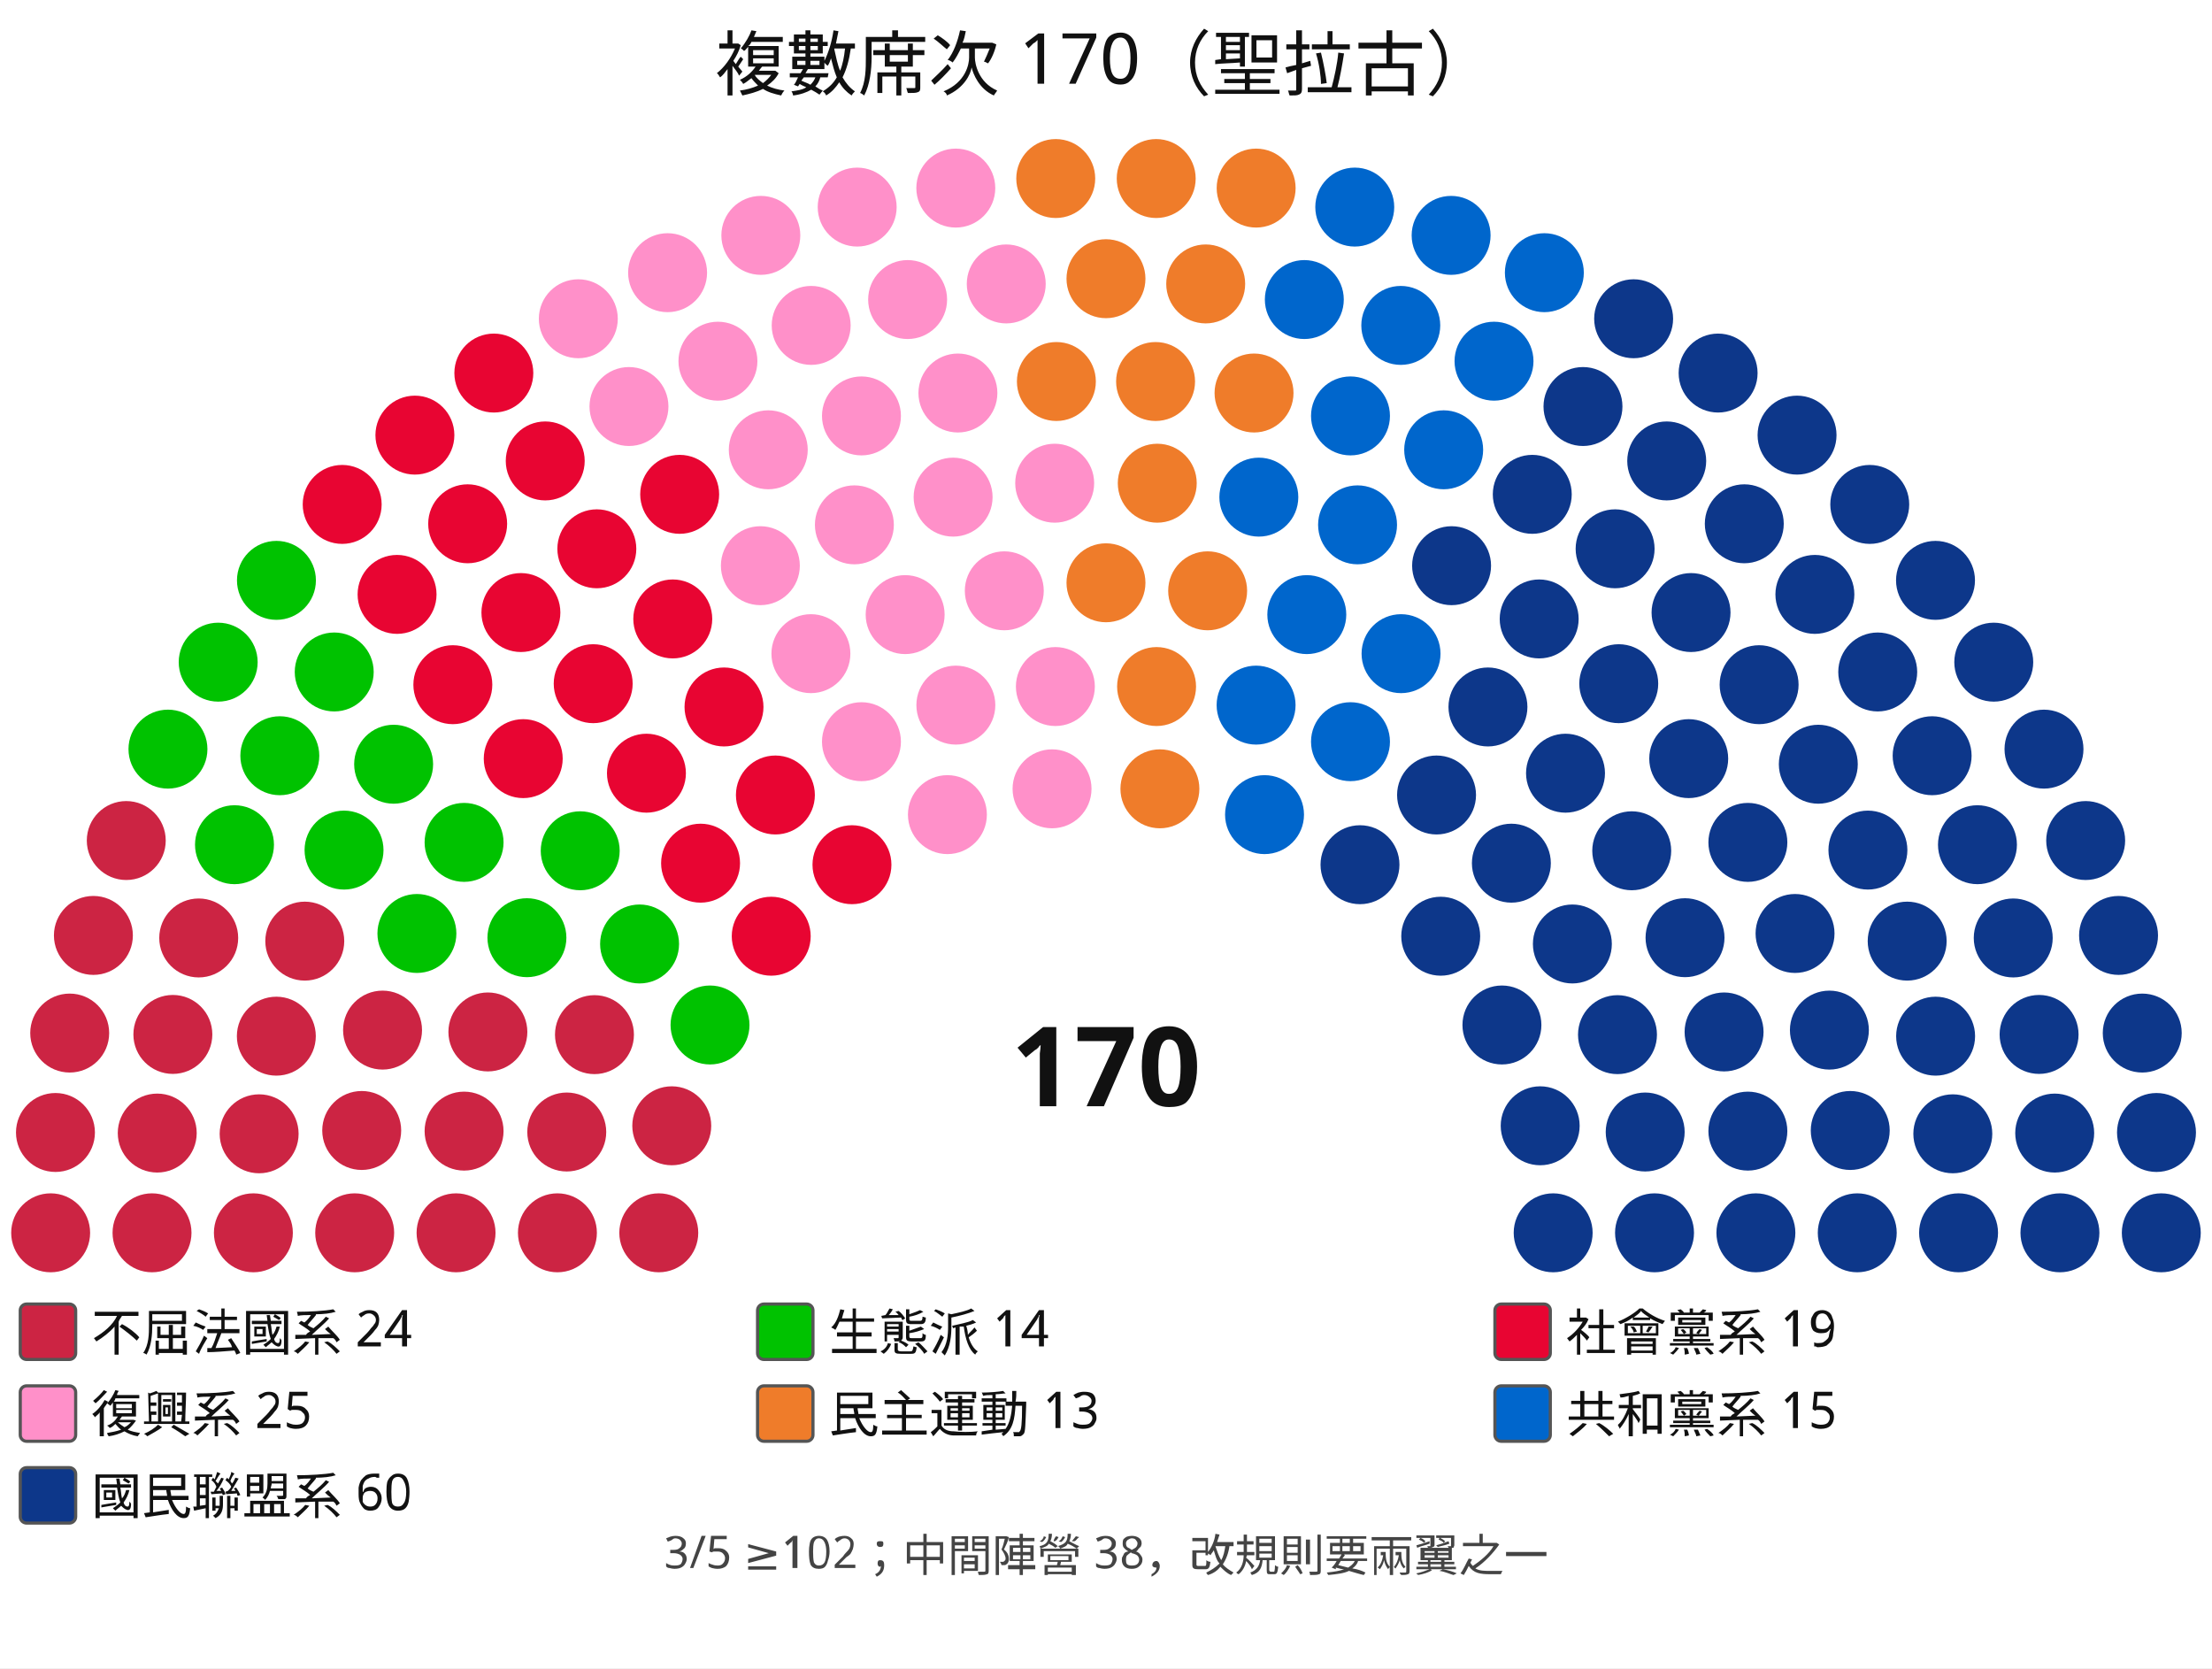
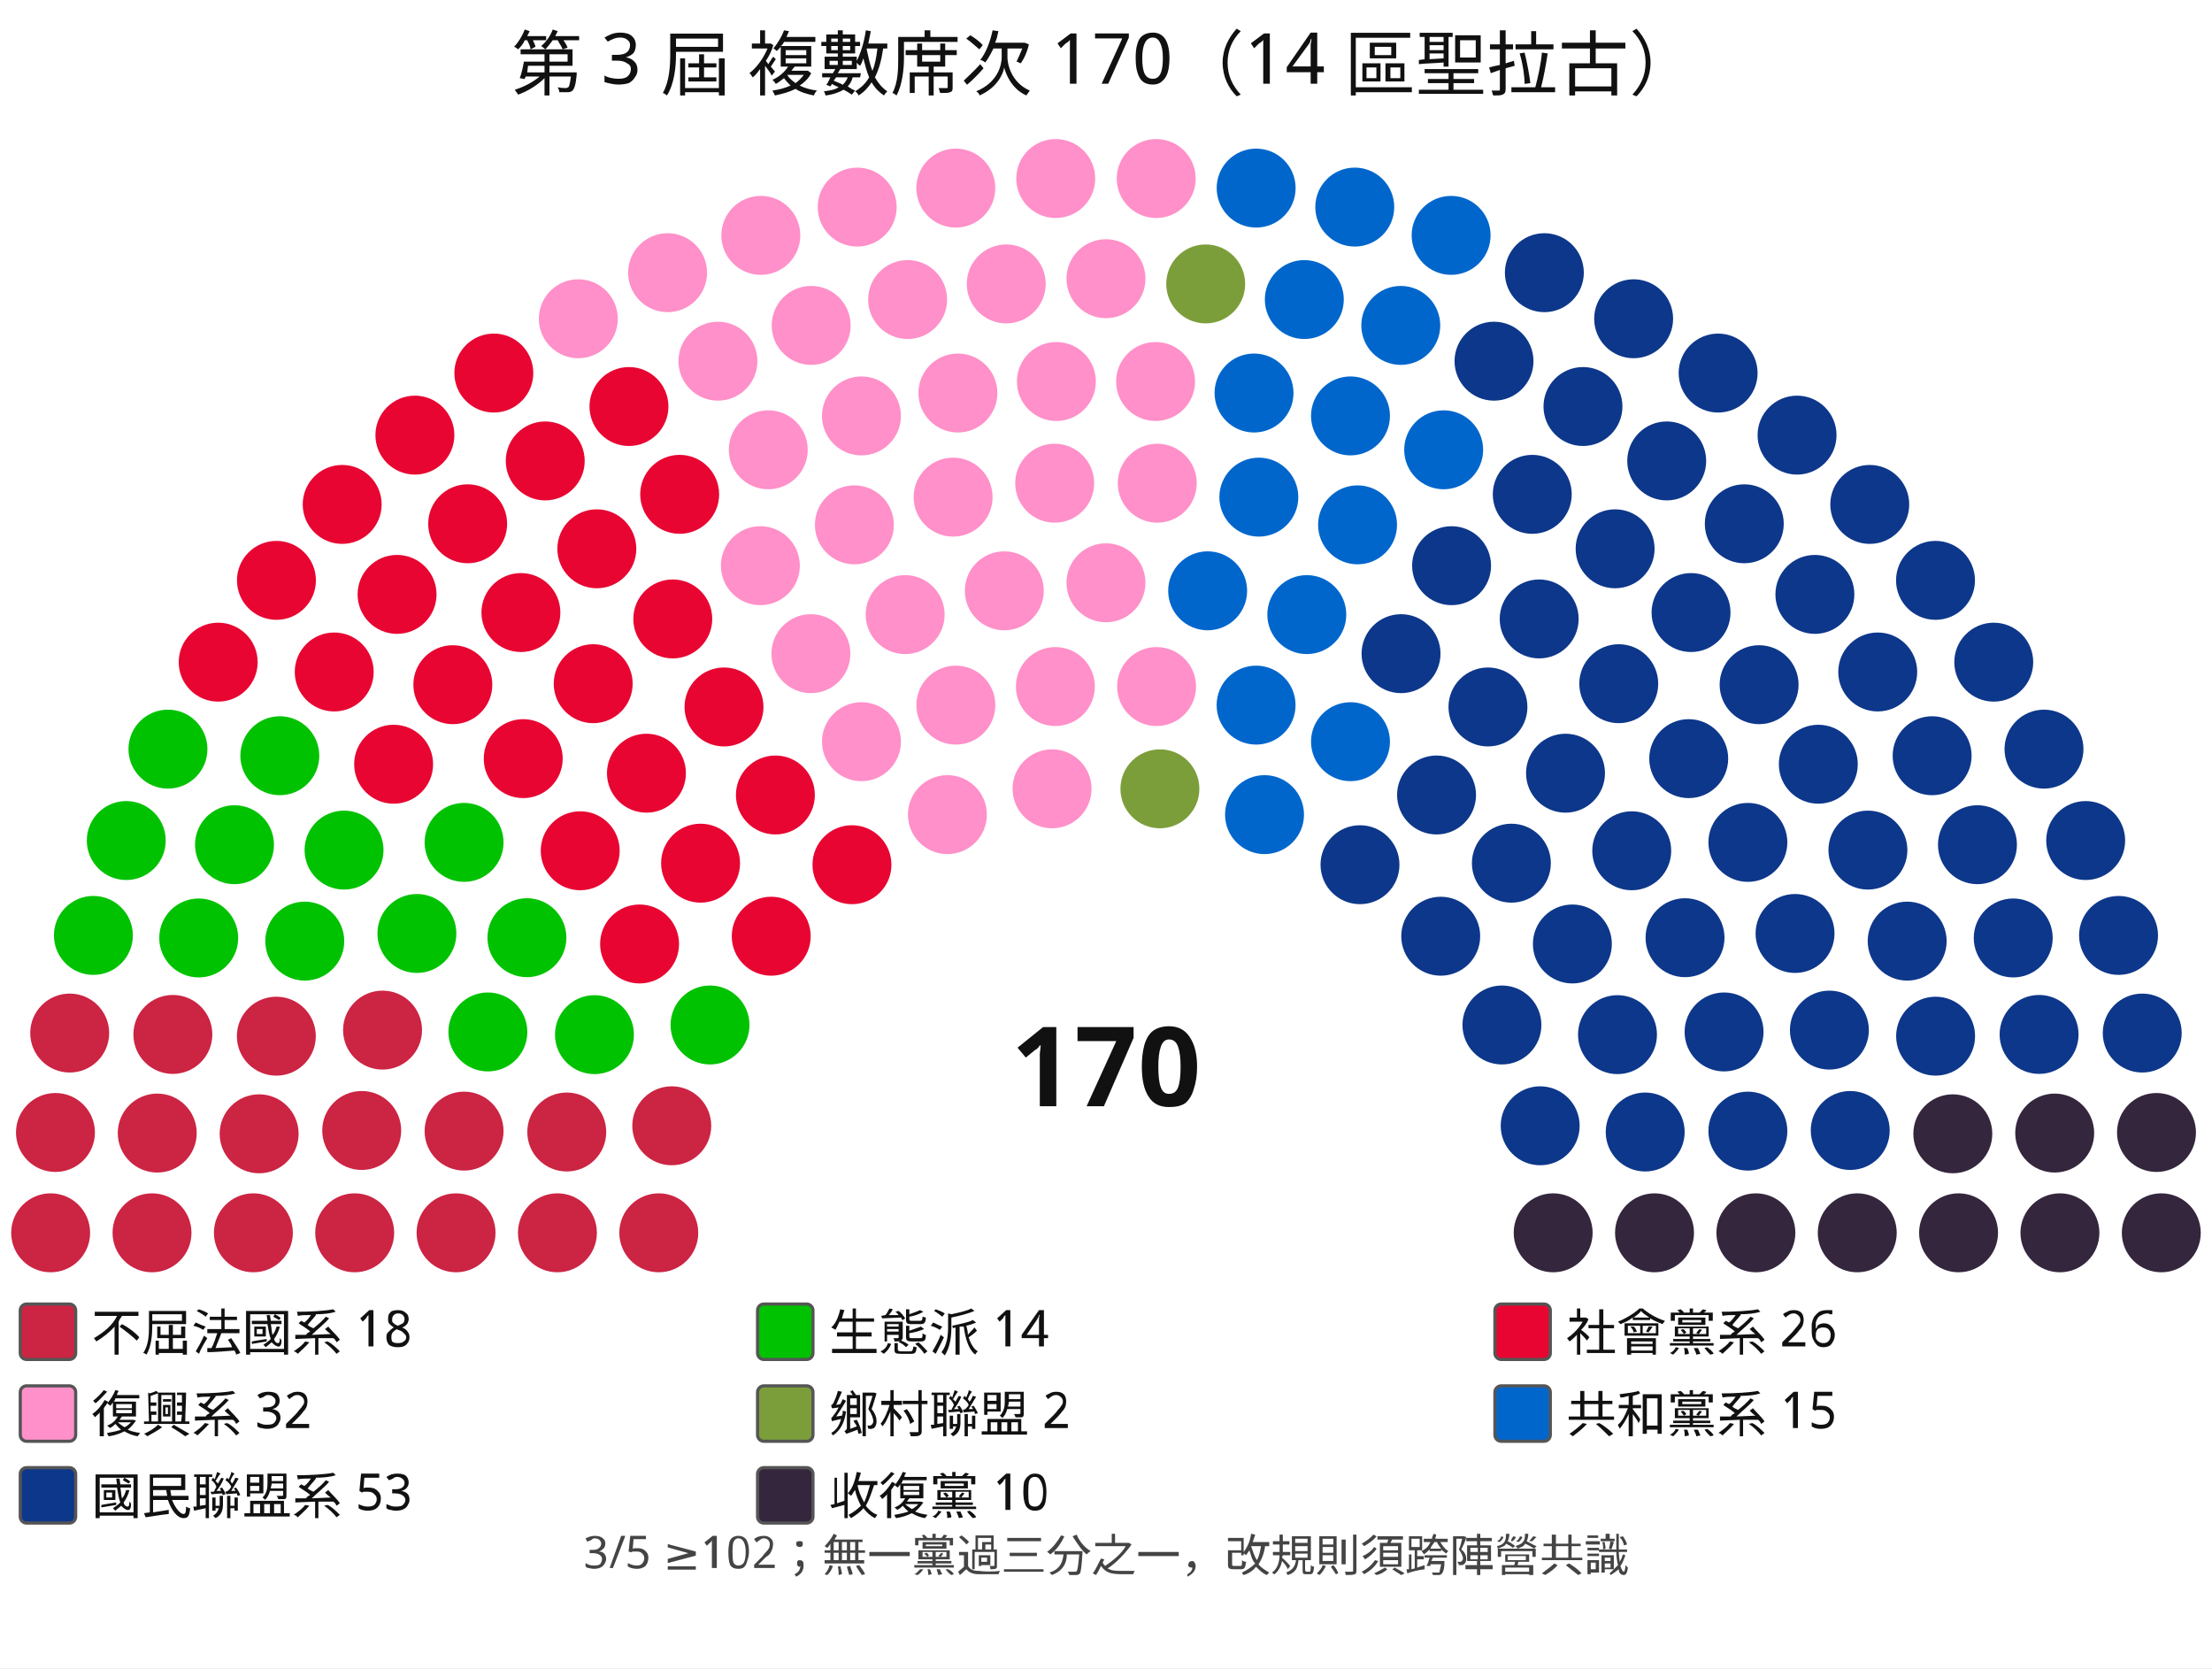
- <svg xmlns="http://www.w3.org/2000/svg" viewBox="-20.960 -23.360 41.921 31.610" role="img" aria-label="複數席次 170（聖拉古）">
+ <svg xmlns="http://www.w3.org/2000/svg" viewBox="-20.960 -23.360 41.921 31.610" role="img" aria-label="第 3 屆 複數席次 170（14 區聖拉古）">
  <rect x="-20.960" y="-23.360" width="41.921" height="31.610" fill="#ffffff" />
-   <text x="0" y="-21.660" text-anchor="middle" font-family="Noto Sans, DejaVu Sans, sans-serif" font-size="1.35" fill="#111">複數席次 170（聖拉古）</text>
+   <text x="0" y="-21.660" text-anchor="middle" font-family="Noto Sans, DejaVu Sans, sans-serif" font-size="1.35" fill="#111">第 3 屆 複數席次 170（14 區聖拉古）</text>
  <circle cx="-20" cy="-0" r="0.768" fill="#CC2443" stroke="#ffffff" stroke-width="0.04" />
  <circle cx="-19.909" cy="-1.901" r="0.768" fill="#CC2443" stroke="#ffffff" stroke-width="0.04" />
  <circle cx="-19.639" cy="-3.785" r="0.768" fill="#CC2443" stroke="#ffffff" stroke-width="0.04" />
-   <circle cx="-19.19" cy="-5.635" r="0.768" fill="#CC2443" stroke="#ffffff" stroke-width="0.04" />
-   <circle cx="-18.567" cy="-7.433" r="0.768" fill="#CC2443" stroke="#ffffff" stroke-width="0.04" />
+   <circle cx="-19.19" cy="-5.635" r="0.768" fill="#00C200" stroke="#ffffff" stroke-width="0.04" />
+   <circle cx="-18.567" cy="-7.433" r="0.768" fill="#00C200" stroke="#ffffff" stroke-width="0.04" />
  <circle cx="-17.777" cy="-9.165" r="0.768" fill="#00C200" stroke="#ffffff" stroke-width="0.04" />
-   <circle cx="-16.825" cy="-10.813" r="0.768" fill="#00C200" stroke="#ffffff" stroke-width="0.04" />
-   <circle cx="-15.721" cy="-12.363" r="0.768" fill="#00C200" stroke="#ffffff" stroke-width="0.04" />
+   <circle cx="-16.825" cy="-10.813" r="0.768" fill="#E80532" stroke="#ffffff" stroke-width="0.04" />
+   <circle cx="-15.721" cy="-12.363" r="0.768" fill="#E80532" stroke="#ffffff" stroke-width="0.04" />
  <circle cx="-14.475" cy="-13.802" r="0.768" fill="#E80532" stroke="#ffffff" stroke-width="0.04" />
  <circle cx="-13.097" cy="-15.115" r="0.768" fill="#E80532" stroke="#ffffff" stroke-width="0.04" />
  <circle cx="-11.601" cy="-16.291" r="0.768" fill="#E80532" stroke="#ffffff" stroke-width="0.04" />
  <circle cx="-10" cy="-17.32" r="0.768" fill="#FF90C9" stroke="#ffffff" stroke-width="0.04" />
  <circle cx="-8.308" cy="-18.193" r="0.768" fill="#FF90C9" stroke="#ffffff" stroke-width="0.04" />
  <circle cx="-6.541" cy="-18.9" r="0.768" fill="#FF90C9" stroke="#ffffff" stroke-width="0.04" />
  <circle cx="-4.715" cy="-19.436" r="0.768" fill="#FF90C9" stroke="#ffffff" stroke-width="0.04" />
  <circle cx="-2.846" cy="-19.796" r="0.768" fill="#FF90C9" stroke="#ffffff" stroke-width="0.04" />
-   <circle cx="-0.952" cy="-19.977" r="0.768" fill="#EF7C2A" stroke="#ffffff" stroke-width="0.04" />
-   <circle cx="0.952" cy="-19.977" r="0.768" fill="#EF7C2A" stroke="#ffffff" stroke-width="0.04" />
-   <circle cx="2.846" cy="-19.796" r="0.768" fill="#EF7C2A" stroke="#ffffff" stroke-width="0.04" />
+   <circle cx="-0.952" cy="-19.977" r="0.768" fill="#FF90C9" stroke="#ffffff" stroke-width="0.04" />
+   <circle cx="0.952" cy="-19.977" r="0.768" fill="#FF90C9" stroke="#ffffff" stroke-width="0.04" />
+   <circle cx="2.846" cy="-19.796" r="0.768" fill="#0066CC" stroke="#ffffff" stroke-width="0.04" />
  <circle cx="4.715" cy="-19.436" r="0.768" fill="#0066CC" stroke="#ffffff" stroke-width="0.04" />
  <circle cx="6.541" cy="-18.9" r="0.768" fill="#0066CC" stroke="#ffffff" stroke-width="0.04" />
-   <circle cx="8.308" cy="-18.193" r="0.768" fill="#0066CC" stroke="#ffffff" stroke-width="0.04" />
+   <circle cx="8.308" cy="-18.193" r="0.768" fill="#0D378A" stroke="#ffffff" stroke-width="0.04" />
  <circle cx="10" cy="-17.32" r="0.768" fill="#0D378A" stroke="#ffffff" stroke-width="0.04" />
  <circle cx="11.601" cy="-16.291" r="0.768" fill="#0D378A" stroke="#ffffff" stroke-width="0.04" />
  <circle cx="13.097" cy="-15.115" r="0.768" fill="#0D378A" stroke="#ffffff" stroke-width="0.04" />
  <circle cx="14.475" cy="-13.802" r="0.768" fill="#0D378A" stroke="#ffffff" stroke-width="0.04" />
  <circle cx="15.721" cy="-12.363" r="0.768" fill="#0D378A" stroke="#ffffff" stroke-width="0.04" />
  <circle cx="16.825" cy="-10.813" r="0.768" fill="#0D378A" stroke="#ffffff" stroke-width="0.04" />
  <circle cx="17.777" cy="-9.165" r="0.768" fill="#0D378A" stroke="#ffffff" stroke-width="0.04" />
  <circle cx="18.567" cy="-7.433" r="0.768" fill="#0D378A" stroke="#ffffff" stroke-width="0.04" />
  <circle cx="19.19" cy="-5.635" r="0.768" fill="#0D378A" stroke="#ffffff" stroke-width="0.04" />
  <circle cx="19.639" cy="-3.785" r="0.768" fill="#0D378A" stroke="#ffffff" stroke-width="0.04" />
-   <circle cx="19.909" cy="-1.901" r="0.768" fill="#0D378A" stroke="#ffffff" stroke-width="0.04" />
-   <circle cx="20" cy="0" r="0.768" fill="#0D378A" stroke="#ffffff" stroke-width="0.04" />
+   <circle cx="19.909" cy="-1.901" r="0.768" fill="#34263D" stroke="#ffffff" stroke-width="0.04" />
+   <circle cx="20" cy="0" r="0.768" fill="#34263D" stroke="#ffffff" stroke-width="0.04" />
  <circle cx="-18.079" cy="-0" r="0.768" fill="#CC2443" stroke="#ffffff" stroke-width="0.04" />
  <circle cx="-17.98" cy="-1.89" r="0.768" fill="#CC2443" stroke="#ffffff" stroke-width="0.04" />
  <circle cx="-17.684" cy="-3.759" r="0.768" fill="#CC2443" stroke="#ffffff" stroke-width="0.04" />
-   <circle cx="-17.194" cy="-5.587" r="0.768" fill="#CC2443" stroke="#ffffff" stroke-width="0.04" />
+   <circle cx="-17.194" cy="-5.587" r="0.768" fill="#00C200" stroke="#ffffff" stroke-width="0.04" />
  <circle cx="-16.516" cy="-7.354" r="0.768" fill="#00C200" stroke="#ffffff" stroke-width="0.04" />
  <circle cx="-15.657" cy="-9.04" r="0.768" fill="#00C200" stroke="#ffffff" stroke-width="0.04" />
-   <circle cx="-14.626" cy="-10.627" r="0.768" fill="#00C200" stroke="#ffffff" stroke-width="0.04" />
+   <circle cx="-14.626" cy="-10.627" r="0.768" fill="#E80532" stroke="#ffffff" stroke-width="0.04" />
  <circle cx="-13.435" cy="-12.097" r="0.768" fill="#E80532" stroke="#ffffff" stroke-width="0.04" />
  <circle cx="-12.097" cy="-13.435" r="0.768" fill="#E80532" stroke="#ffffff" stroke-width="0.04" />
  <circle cx="-10.627" cy="-14.626" r="0.768" fill="#E80532" stroke="#ffffff" stroke-width="0.04" />
-   <circle cx="-9.04" cy="-15.657" r="0.768" fill="#FF90C9" stroke="#ffffff" stroke-width="0.04" />
+   <circle cx="-9.04" cy="-15.657" r="0.768" fill="#E80532" stroke="#ffffff" stroke-width="0.04" />
  <circle cx="-7.354" cy="-16.516" r="0.768" fill="#FF90C9" stroke="#ffffff" stroke-width="0.04" />
  <circle cx="-5.587" cy="-17.194" r="0.768" fill="#FF90C9" stroke="#ffffff" stroke-width="0.04" />
  <circle cx="-3.759" cy="-17.684" r="0.768" fill="#FF90C9" stroke="#ffffff" stroke-width="0.04" />
  <circle cx="-1.89" cy="-17.98" r="0.768" fill="#FF90C9" stroke="#ffffff" stroke-width="0.04" />
-   <circle cx="0" cy="-18.079" r="0.768" fill="#EF7C2A" stroke="#ffffff" stroke-width="0.04" />
-   <circle cx="1.89" cy="-17.98" r="0.768" fill="#EF7C2A" stroke="#ffffff" stroke-width="0.04" />
+   <circle cx="0" cy="-18.079" r="0.768" fill="#FF90C9" stroke="#ffffff" stroke-width="0.04" />
+   <circle cx="1.89" cy="-17.98" r="0.768" fill="#7B9E3B" stroke="#ffffff" stroke-width="0.04" />
  <circle cx="3.759" cy="-17.684" r="0.768" fill="#0066CC" stroke="#ffffff" stroke-width="0.04" />
  <circle cx="5.587" cy="-17.194" r="0.768" fill="#0066CC" stroke="#ffffff" stroke-width="0.04" />
-   <circle cx="7.354" cy="-16.516" r="0.768" fill="#0066CC" stroke="#ffffff" stroke-width="0.04" />
+   <circle cx="7.354" cy="-16.516" r="0.768" fill="#0D378A" stroke="#ffffff" stroke-width="0.04" />
  <circle cx="9.04" cy="-15.657" r="0.768" fill="#0D378A" stroke="#ffffff" stroke-width="0.04" />
  <circle cx="10.627" cy="-14.626" r="0.768" fill="#0D378A" stroke="#ffffff" stroke-width="0.04" />
  <circle cx="12.097" cy="-13.435" r="0.768" fill="#0D378A" stroke="#ffffff" stroke-width="0.04" />
  <circle cx="13.435" cy="-12.097" r="0.768" fill="#0D378A" stroke="#ffffff" stroke-width="0.04" />
  <circle cx="14.626" cy="-10.627" r="0.768" fill="#0D378A" stroke="#ffffff" stroke-width="0.04" />
  <circle cx="15.657" cy="-9.04" r="0.768" fill="#0D378A" stroke="#ffffff" stroke-width="0.04" />
  <circle cx="16.516" cy="-7.354" r="0.768" fill="#0D378A" stroke="#ffffff" stroke-width="0.04" />
  <circle cx="17.194" cy="-5.587" r="0.768" fill="#0D378A" stroke="#ffffff" stroke-width="0.04" />
  <circle cx="17.684" cy="-3.759" r="0.768" fill="#0D378A" stroke="#ffffff" stroke-width="0.04" />
-   <circle cx="17.98" cy="-1.89" r="0.768" fill="#0D378A" stroke="#ffffff" stroke-width="0.04" />
-   <circle cx="18.079" cy="0" r="0.768" fill="#0D378A" stroke="#ffffff" stroke-width="0.04" />
+   <circle cx="17.98" cy="-1.89" r="0.768" fill="#34263D" stroke="#ffffff" stroke-width="0.04" />
+   <circle cx="18.079" cy="0" r="0.768" fill="#34263D" stroke="#ffffff" stroke-width="0.04" />
  <circle cx="-16.158" cy="-0" r="0.768" fill="#CC2443" stroke="#ffffff" stroke-width="0.04" />
  <circle cx="-16.049" cy="-1.876" r="0.768" fill="#CC2443" stroke="#ffffff" stroke-width="0.04" />
  <circle cx="-15.723" cy="-3.726" r="0.768" fill="#CC2443" stroke="#ffffff" stroke-width="0.04" />
-   <circle cx="-15.184" cy="-5.527" r="0.768" fill="#CC2443" stroke="#ffffff" stroke-width="0.04" />
+   <circle cx="-15.184" cy="-5.527" r="0.768" fill="#00C200" stroke="#ffffff" stroke-width="0.04" />
  <circle cx="-14.44" cy="-7.252" r="0.768" fill="#00C200" stroke="#ffffff" stroke-width="0.04" />
-   <circle cx="-13.5" cy="-8.879" r="0.768" fill="#00C200" stroke="#ffffff" stroke-width="0.04" />
+   <circle cx="-13.5" cy="-8.879" r="0.768" fill="#E80532" stroke="#ffffff" stroke-width="0.04" />
  <circle cx="-12.378" cy="-10.386" r="0.768" fill="#E80532" stroke="#ffffff" stroke-width="0.04" />
  <circle cx="-11.088" cy="-11.753" r="0.768" fill="#E80532" stroke="#ffffff" stroke-width="0.04" />
  <circle cx="-9.649" cy="-12.961" r="0.768" fill="#E80532" stroke="#ffffff" stroke-width="0.04" />
  <circle cx="-8.079" cy="-13.993" r="0.768" fill="#E80532" stroke="#ffffff" stroke-width="0.04" />
  <circle cx="-6.4" cy="-14.837" r="0.768" fill="#FF90C9" stroke="#ffffff" stroke-width="0.04" />
  <circle cx="-4.634" cy="-15.479" r="0.768" fill="#FF90C9" stroke="#ffffff" stroke-width="0.04" />
  <circle cx="-2.806" cy="-15.913" r="0.768" fill="#FF90C9" stroke="#ffffff" stroke-width="0.04" />
-   <circle cx="-0.94" cy="-16.131" r="0.768" fill="#EF7C2A" stroke="#ffffff" stroke-width="0.04" />
-   <circle cx="0.94" cy="-16.131" r="0.768" fill="#EF7C2A" stroke="#ffffff" stroke-width="0.04" />
-   <circle cx="2.806" cy="-15.913" r="0.768" fill="#EF7C2A" stroke="#ffffff" stroke-width="0.04" />
+   <circle cx="-0.94" cy="-16.131" r="0.768" fill="#FF90C9" stroke="#ffffff" stroke-width="0.04" />
+   <circle cx="0.94" cy="-16.131" r="0.768" fill="#FF90C9" stroke="#ffffff" stroke-width="0.04" />
+   <circle cx="2.806" cy="-15.913" r="0.768" fill="#0066CC" stroke="#ffffff" stroke-width="0.04" />
  <circle cx="4.634" cy="-15.479" r="0.768" fill="#0066CC" stroke="#ffffff" stroke-width="0.04" />
  <circle cx="6.4" cy="-14.837" r="0.768" fill="#0066CC" stroke="#ffffff" stroke-width="0.04" />
  <circle cx="8.079" cy="-13.993" r="0.768" fill="#0D378A" stroke="#ffffff" stroke-width="0.04" />
  <circle cx="9.649" cy="-12.961" r="0.768" fill="#0D378A" stroke="#ffffff" stroke-width="0.04" />
  <circle cx="11.088" cy="-11.753" r="0.768" fill="#0D378A" stroke="#ffffff" stroke-width="0.04" />
  <circle cx="12.378" cy="-10.386" r="0.768" fill="#0D378A" stroke="#ffffff" stroke-width="0.04" />
  <circle cx="13.5" cy="-8.879" r="0.768" fill="#0D378A" stroke="#ffffff" stroke-width="0.04" />
  <circle cx="14.44" cy="-7.252" r="0.768" fill="#0D378A" stroke="#ffffff" stroke-width="0.04" />
  <circle cx="15.184" cy="-5.527" r="0.768" fill="#0D378A" stroke="#ffffff" stroke-width="0.04" />
  <circle cx="15.723" cy="-3.726" r="0.768" fill="#0D378A" stroke="#ffffff" stroke-width="0.04" />
-   <circle cx="16.049" cy="-1.876" r="0.768" fill="#0D378A" stroke="#ffffff" stroke-width="0.04" />
-   <circle cx="16.158" cy="0" r="0.768" fill="#0D378A" stroke="#ffffff" stroke-width="0.04" />
+   <circle cx="16.049" cy="-1.876" r="0.768" fill="#34263D" stroke="#ffffff" stroke-width="0.04" />
+   <circle cx="16.158" cy="0" r="0.768" fill="#34263D" stroke="#ffffff" stroke-width="0.04" />
  <circle cx="-14.238" cy="-0" r="0.768" fill="#CC2443" stroke="#ffffff" stroke-width="0.04" />
  <circle cx="-14.105" cy="-1.939" r="0.768" fill="#CC2443" stroke="#ffffff" stroke-width="0.04" />
  <circle cx="-13.71" cy="-3.841" r="0.768" fill="#CC2443" stroke="#ffffff" stroke-width="0.04" />
  <circle cx="-13.059" cy="-5.672" r="0.768" fill="#00C200" stroke="#ffffff" stroke-width="0.04" />
  <circle cx="-12.165" cy="-7.398" r="0.768" fill="#00C200" stroke="#ffffff" stroke-width="0.04" />
  <circle cx="-11.044" cy="-8.985" r="0.768" fill="#E80532" stroke="#ffffff" stroke-width="0.04" />
  <circle cx="-9.718" cy="-10.405" r="0.768" fill="#E80532" stroke="#ffffff" stroke-width="0.04" />
  <circle cx="-8.21" cy="-11.632" r="0.768" fill="#E80532" stroke="#ffffff" stroke-width="0.04" />
  <circle cx="-6.55" cy="-12.641" r="0.768" fill="#FF90C9" stroke="#ffffff" stroke-width="0.04" />
  <circle cx="-4.768" cy="-13.415" r="0.768" fill="#FF90C9" stroke="#ffffff" stroke-width="0.04" />
  <circle cx="-2.897" cy="-13.94" r="0.768" fill="#FF90C9" stroke="#ffffff" stroke-width="0.04" />
  <circle cx="-0.972" cy="-14.204" r="0.768" fill="#FF90C9" stroke="#ffffff" stroke-width="0.04" />
-   <circle cx="0.972" cy="-14.204" r="0.768" fill="#EF7C2A" stroke="#ffffff" stroke-width="0.04" />
+   <circle cx="0.972" cy="-14.204" r="0.768" fill="#FF90C9" stroke="#ffffff" stroke-width="0.04" />
  <circle cx="2.897" cy="-13.94" r="0.768" fill="#0066CC" stroke="#ffffff" stroke-width="0.04" />
  <circle cx="4.768" cy="-13.415" r="0.768" fill="#0066CC" stroke="#ffffff" stroke-width="0.04" />
  <circle cx="6.55" cy="-12.641" r="0.768" fill="#0D378A" stroke="#ffffff" stroke-width="0.04" />
  <circle cx="8.21" cy="-11.632" r="0.768" fill="#0D378A" stroke="#ffffff" stroke-width="0.04" />
  <circle cx="9.718" cy="-10.405" r="0.768" fill="#0D378A" stroke="#ffffff" stroke-width="0.04" />
  <circle cx="11.044" cy="-8.985" r="0.768" fill="#0D378A" stroke="#ffffff" stroke-width="0.04" />
  <circle cx="12.165" cy="-7.398" r="0.768" fill="#0D378A" stroke="#ffffff" stroke-width="0.04" />
  <circle cx="13.059" cy="-5.672" r="0.768" fill="#0D378A" stroke="#ffffff" stroke-width="0.04" />
  <circle cx="13.71" cy="-3.841" r="0.768" fill="#0D378A" stroke="#ffffff" stroke-width="0.04" />
  <circle cx="14.105" cy="-1.939" r="0.768" fill="#0D378A" stroke="#ffffff" stroke-width="0.04" />
-   <circle cx="14.238" cy="0" r="0.768" fill="#0D378A" stroke="#ffffff" stroke-width="0.04" />
+   <circle cx="14.238" cy="0" r="0.768" fill="#34263D" stroke="#ffffff" stroke-width="0.04" />
  <circle cx="-12.317" cy="-0" r="0.768" fill="#CC2443" stroke="#ffffff" stroke-width="0.04" />
  <circle cx="-12.165" cy="-1.927" r="0.768" fill="#CC2443" stroke="#ffffff" stroke-width="0.04" />
-   <circle cx="-11.714" cy="-3.806" r="0.768" fill="#CC2443" stroke="#ffffff" stroke-width="0.04" />
+   <circle cx="-11.714" cy="-3.806" r="0.768" fill="#00C200" stroke="#ffffff" stroke-width="0.04" />
  <circle cx="-10.974" cy="-5.592" r="0.768" fill="#00C200" stroke="#ffffff" stroke-width="0.04" />
-   <circle cx="-9.964" cy="-7.239" r="0.768" fill="#00C200" stroke="#ffffff" stroke-width="0.04" />
+   <circle cx="-9.964" cy="-7.239" r="0.768" fill="#E80532" stroke="#ffffff" stroke-width="0.04" />
  <circle cx="-8.709" cy="-8.709" r="0.768" fill="#E80532" stroke="#ffffff" stroke-width="0.04" />
  <circle cx="-7.239" cy="-9.964" r="0.768" fill="#E80532" stroke="#ffffff" stroke-width="0.04" />
  <circle cx="-5.592" cy="-10.974" r="0.768" fill="#FF90C9" stroke="#ffffff" stroke-width="0.04" />
  <circle cx="-3.806" cy="-11.714" r="0.768" fill="#FF90C9" stroke="#ffffff" stroke-width="0.04" />
  <circle cx="-1.927" cy="-12.165" r="0.768" fill="#FF90C9" stroke="#ffffff" stroke-width="0.04" />
-   <circle cx="0" cy="-12.317" r="0.768" fill="#EF7C2A" stroke="#ffffff" stroke-width="0.04" />
-   <circle cx="1.927" cy="-12.165" r="0.768" fill="#EF7C2A" stroke="#ffffff" stroke-width="0.04" />
+   <circle cx="0" cy="-12.317" r="0.768" fill="#FF90C9" stroke="#ffffff" stroke-width="0.04" />
+   <circle cx="1.927" cy="-12.165" r="0.768" fill="#0066CC" stroke="#ffffff" stroke-width="0.04" />
  <circle cx="3.806" cy="-11.714" r="0.768" fill="#0066CC" stroke="#ffffff" stroke-width="0.04" />
-   <circle cx="5.592" cy="-10.974" r="0.768" fill="#0066CC" stroke="#ffffff" stroke-width="0.04" />
+   <circle cx="5.592" cy="-10.974" r="0.768" fill="#0D378A" stroke="#ffffff" stroke-width="0.04" />
  <circle cx="7.239" cy="-9.964" r="0.768" fill="#0D378A" stroke="#ffffff" stroke-width="0.04" />
  <circle cx="8.709" cy="-8.709" r="0.768" fill="#0D378A" stroke="#ffffff" stroke-width="0.04" />
  <circle cx="9.964" cy="-7.239" r="0.768" fill="#0D378A" stroke="#ffffff" stroke-width="0.04" />
  <circle cx="10.974" cy="-5.592" r="0.768" fill="#0D378A" stroke="#ffffff" stroke-width="0.04" />
  <circle cx="11.714" cy="-3.806" r="0.768" fill="#0D378A" stroke="#ffffff" stroke-width="0.04" />
  <circle cx="12.165" cy="-1.927" r="0.768" fill="#0D378A" stroke="#ffffff" stroke-width="0.04" />
-   <circle cx="12.317" cy="0" r="0.768" fill="#0D378A" stroke="#ffffff" stroke-width="0.04" />
+   <circle cx="12.317" cy="0" r="0.768" fill="#34263D" stroke="#ffffff" stroke-width="0.04" />
  <circle cx="-10.396" cy="-0" r="0.768" fill="#CC2443" stroke="#ffffff" stroke-width="0.04" />
  <circle cx="-10.219" cy="-1.91" r="0.768" fill="#CC2443" stroke="#ffffff" stroke-width="0.04" />
-   <circle cx="-9.694" cy="-3.755" r="0.768" fill="#CC2443" stroke="#ffffff" stroke-width="0.04" />
-   <circle cx="-8.839" cy="-5.473" r="0.768" fill="#00C200" stroke="#ffffff" stroke-width="0.04" />
+   <circle cx="-9.694" cy="-3.755" r="0.768" fill="#00C200" stroke="#ffffff" stroke-width="0.04" />
+   <circle cx="-8.839" cy="-5.473" r="0.768" fill="#E80532" stroke="#ffffff" stroke-width="0.04" />
  <circle cx="-7.683" cy="-7.004" r="0.768" fill="#E80532" stroke="#ffffff" stroke-width="0.04" />
  <circle cx="-6.265" cy="-8.296" r="0.768" fill="#E80532" stroke="#ffffff" stroke-width="0.04" />
  <circle cx="-4.634" cy="-9.306" r="0.768" fill="#FF90C9" stroke="#ffffff" stroke-width="0.04" />
  <circle cx="-2.845" cy="-9.999" r="0.768" fill="#FF90C9" stroke="#ffffff" stroke-width="0.04" />
  <circle cx="-0.959" cy="-10.351" r="0.768" fill="#FF90C9" stroke="#ffffff" stroke-width="0.04" />
-   <circle cx="0.959" cy="-10.351" r="0.768" fill="#EF7C2A" stroke="#ffffff" stroke-width="0.04" />
+   <circle cx="0.959" cy="-10.351" r="0.768" fill="#FF90C9" stroke="#ffffff" stroke-width="0.04" />
  <circle cx="2.845" cy="-9.999" r="0.768" fill="#0066CC" stroke="#ffffff" stroke-width="0.04" />
  <circle cx="4.634" cy="-9.306" r="0.768" fill="#0066CC" stroke="#ffffff" stroke-width="0.04" />
  <circle cx="6.265" cy="-8.296" r="0.768" fill="#0D378A" stroke="#ffffff" stroke-width="0.04" />
  <circle cx="7.683" cy="-7.004" r="0.768" fill="#0D378A" stroke="#ffffff" stroke-width="0.04" />
  <circle cx="8.839" cy="-5.473" r="0.768" fill="#0D378A" stroke="#ffffff" stroke-width="0.04" />
  <circle cx="9.694" cy="-3.755" r="0.768" fill="#0D378A" stroke="#ffffff" stroke-width="0.04" />
  <circle cx="10.219" cy="-1.91" r="0.768" fill="#0D378A" stroke="#ffffff" stroke-width="0.04" />
-   <circle cx="10.396" cy="-0" r="0.768" fill="#0D378A" stroke="#ffffff" stroke-width="0.04" />
+   <circle cx="10.396" cy="-0" r="0.768" fill="#34263D" stroke="#ffffff" stroke-width="0.04" />
  <circle cx="-8.475" cy="-0" r="0.768" fill="#CC2443" stroke="#ffffff" stroke-width="0.04" />
  <circle cx="-8.229" cy="-2.028" r="0.768" fill="#CC2443" stroke="#ffffff" stroke-width="0.04" />
  <circle cx="-7.504" cy="-3.938" r="0.768" fill="#00C200" stroke="#ffffff" stroke-width="0.04" />
  <circle cx="-6.344" cy="-5.62" r="0.768" fill="#E80532" stroke="#ffffff" stroke-width="0.04" />
  <circle cx="-4.814" cy="-6.975" r="0.768" fill="#E80532" stroke="#ffffff" stroke-width="0.04" />
  <circle cx="-3.005" cy="-7.924" r="0.768" fill="#FF90C9" stroke="#ffffff" stroke-width="0.04" />
  <circle cx="-1.022" cy="-8.413" r="0.768" fill="#FF90C9" stroke="#ffffff" stroke-width="0.04" />
-   <circle cx="1.022" cy="-8.413" r="0.768" fill="#EF7C2A" stroke="#ffffff" stroke-width="0.04" />
+   <circle cx="1.022" cy="-8.413" r="0.768" fill="#7B9E3B" stroke="#ffffff" stroke-width="0.04" />
  <circle cx="3.005" cy="-7.924" r="0.768" fill="#0066CC" stroke="#ffffff" stroke-width="0.04" />
  <circle cx="4.814" cy="-6.975" r="0.768" fill="#0D378A" stroke="#ffffff" stroke-width="0.04" />
  <circle cx="6.344" cy="-5.62" r="0.768" fill="#0D378A" stroke="#ffffff" stroke-width="0.04" />
  <circle cx="7.504" cy="-3.938" r="0.768" fill="#0D378A" stroke="#ffffff" stroke-width="0.04" />
  <circle cx="8.229" cy="-2.028" r="0.768" fill="#0D378A" stroke="#ffffff" stroke-width="0.04" />
-   <circle cx="8.475" cy="0" r="0.768" fill="#0D378A" stroke="#ffffff" stroke-width="0.04" />
+   <circle cx="8.475" cy="0" r="0.768" fill="#34263D" stroke="#ffffff" stroke-width="0.04" />
  <text x="0" y="-2.400" text-anchor="middle" font-family="Noto Sans, DejaVu Sans, sans-serif" font-size="2.1" font-weight="700" fill="#111">170</text>
  <rect x="-20.576" y="1.350" width="1.05" height="1.05" fill="#CC2443" stroke="#555" stroke-width="0.06" rx="0.12" />
-   <text x="-19.226" y="2.230" font-family="Noto Sans, DejaVu Sans, sans-serif" font-size="0.95" fill="#111">不屈法國系 24</text>
+   <text x="-19.226" y="2.230" font-family="Noto Sans, DejaVu Sans, sans-serif" font-size="0.95" fill="#111">不屈法國系 18</text>
  <rect x="-6.603" y="1.350" width="1.05" height="1.05" fill="#00C200" stroke="#555" stroke-width="0.06" rx="0.12" />
  <text x="-5.253" y="2.230" font-family="Noto Sans, DejaVu Sans, sans-serif" font-size="0.95" fill="#111">生態派 14</text>
  <rect x="7.371" y="1.350" width="1.05" height="1.05" fill="#E80532" stroke="#555" stroke-width="0.06" rx="0.12" />
-   <text x="8.721" y="2.230" font-family="Noto Sans, DejaVu Sans, sans-serif" font-size="0.95" fill="#111">社會黨系 19</text>
+   <text x="8.721" y="2.230" font-family="Noto Sans, DejaVu Sans, sans-serif" font-size="0.95" fill="#111">社會黨系 26</text>
  <rect x="-20.576" y="2.900" width="1.05" height="1.05" fill="#FF90C9" stroke="#555" stroke-width="0.06" rx="0.12" />
-   <text x="-19.226" y="3.780" font-family="Noto Sans, DejaVu Sans, sans-serif" font-size="0.95" fill="#111">復興系 25</text>
-   <rect x="-6.603" y="2.900" width="1.05" height="1.05" fill="#EF7C2A" stroke="#555" stroke-width="0.06" rx="0.12" />
-   <text x="-5.253" y="3.780" font-family="Noto Sans, DejaVu Sans, sans-serif" font-size="0.95" fill="#111">民主運動 13</text>
+   <text x="-19.226" y="3.780" font-family="Noto Sans, DejaVu Sans, sans-serif" font-size="0.95" fill="#111">復興系 32</text>
+   <rect x="-6.603" y="2.900" width="1.05" height="1.05" fill="#7B9E3B" stroke="#555" stroke-width="0.06" rx="0.12" />
+   <text x="-5.253" y="3.780" font-family="Noto Sans, DejaVu Sans, sans-serif" font-size="0.95" fill="#111">鄉村聯盟 2</text>
  <rect x="7.371" y="2.900" width="1.05" height="1.05" fill="#0066CC" stroke="#555" stroke-width="0.06" rx="0.12" />
  <text x="8.721" y="3.780" font-family="Noto Sans, DejaVu Sans, sans-serif" font-size="0.95" fill="#111">共和黨系 15</text>
  <rect x="-20.576" y="4.450" width="1.05" height="1.05" fill="#0D378A" stroke="#555" stroke-width="0.06" rx="0.12" />
-   <text x="-19.226" y="5.330" font-family="Noto Sans, DejaVu Sans, sans-serif" font-size="0.95" fill="#111">國民聯盟系 60</text>
-   <text x="0" y="6.350" text-anchor="middle" font-family="Noto Sans, DejaVu Sans, sans-serif" font-size="0.85" fill="#444">3/5 ≥102；中間陣營 38，改規則要兩翼之一</text>
+   <text x="-19.226" y="5.330" font-family="Noto Sans, DejaVu Sans, sans-serif" font-size="0.95" fill="#111">國民聯盟系 53</text>
+   <rect x="-6.603" y="4.450" width="1.05" height="1.05" fill="#34263D" stroke="#555" stroke-width="0.06" rx="0.12" />
+   <text x="-5.253" y="5.330" font-family="Noto Sans, DejaVu Sans, sans-serif" font-size="0.95" fill="#111">收復黨 10</text>
+   <text x="0" y="6.350" text-anchor="middle" font-family="Noto Sans, DejaVu Sans, sans-serif" font-size="0.85" fill="#444">3/5 ≥102；無一黨過三分之一，改規則須跨陣營共識</text>
</svg>
